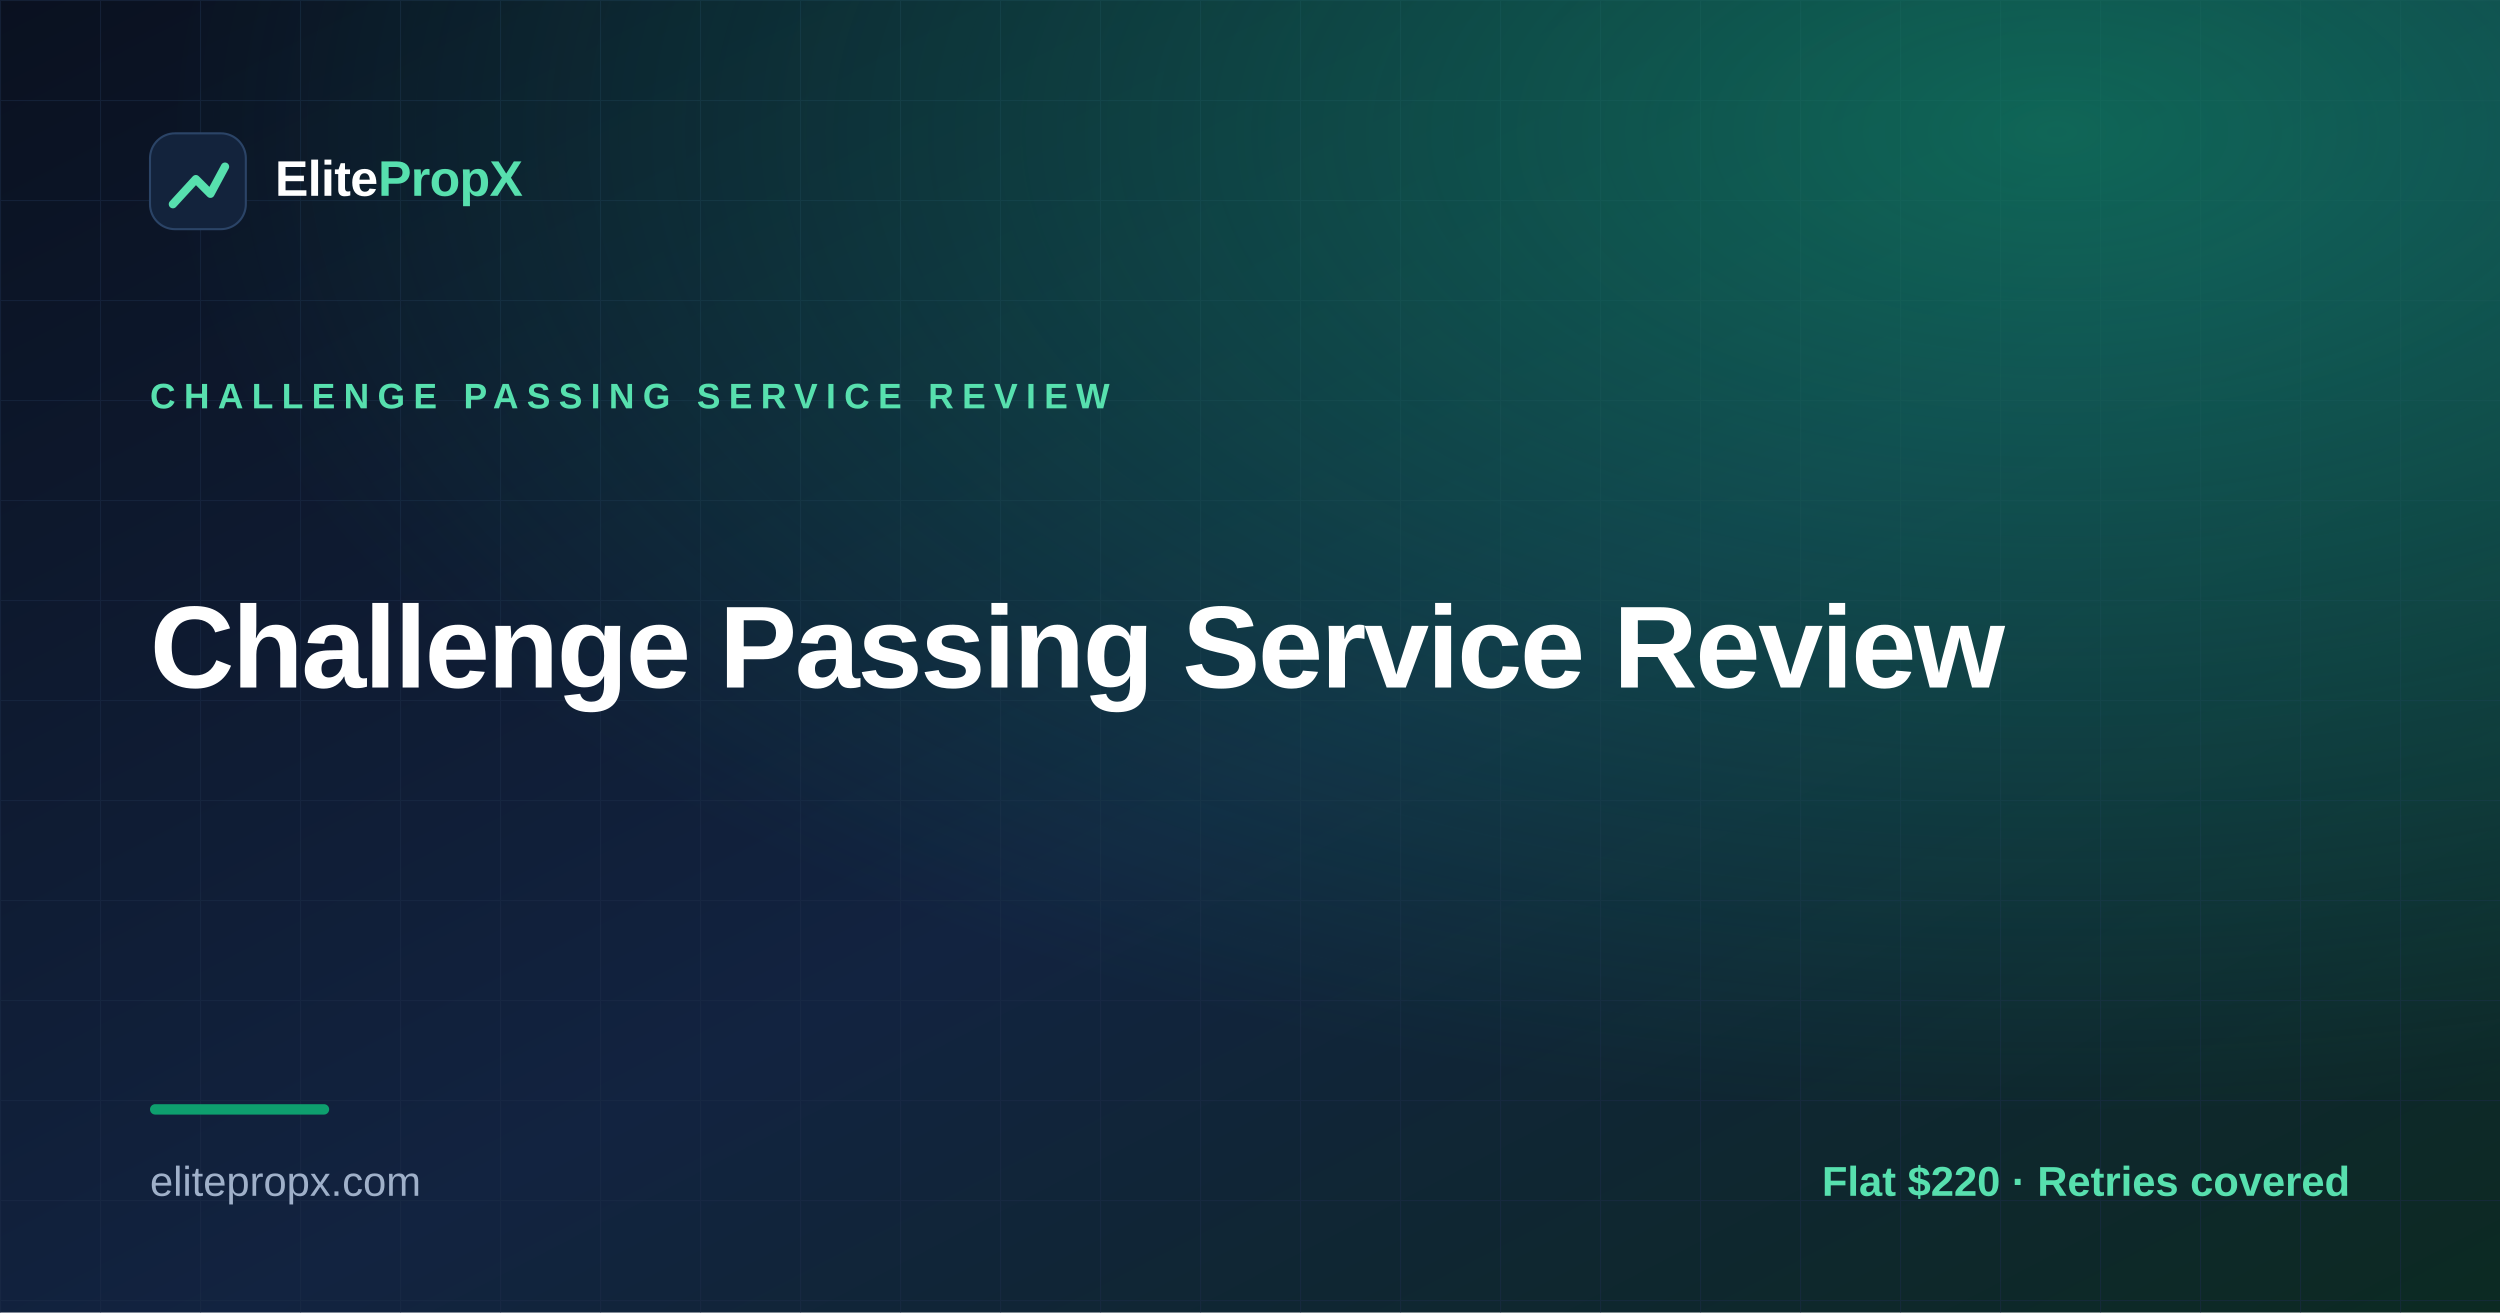
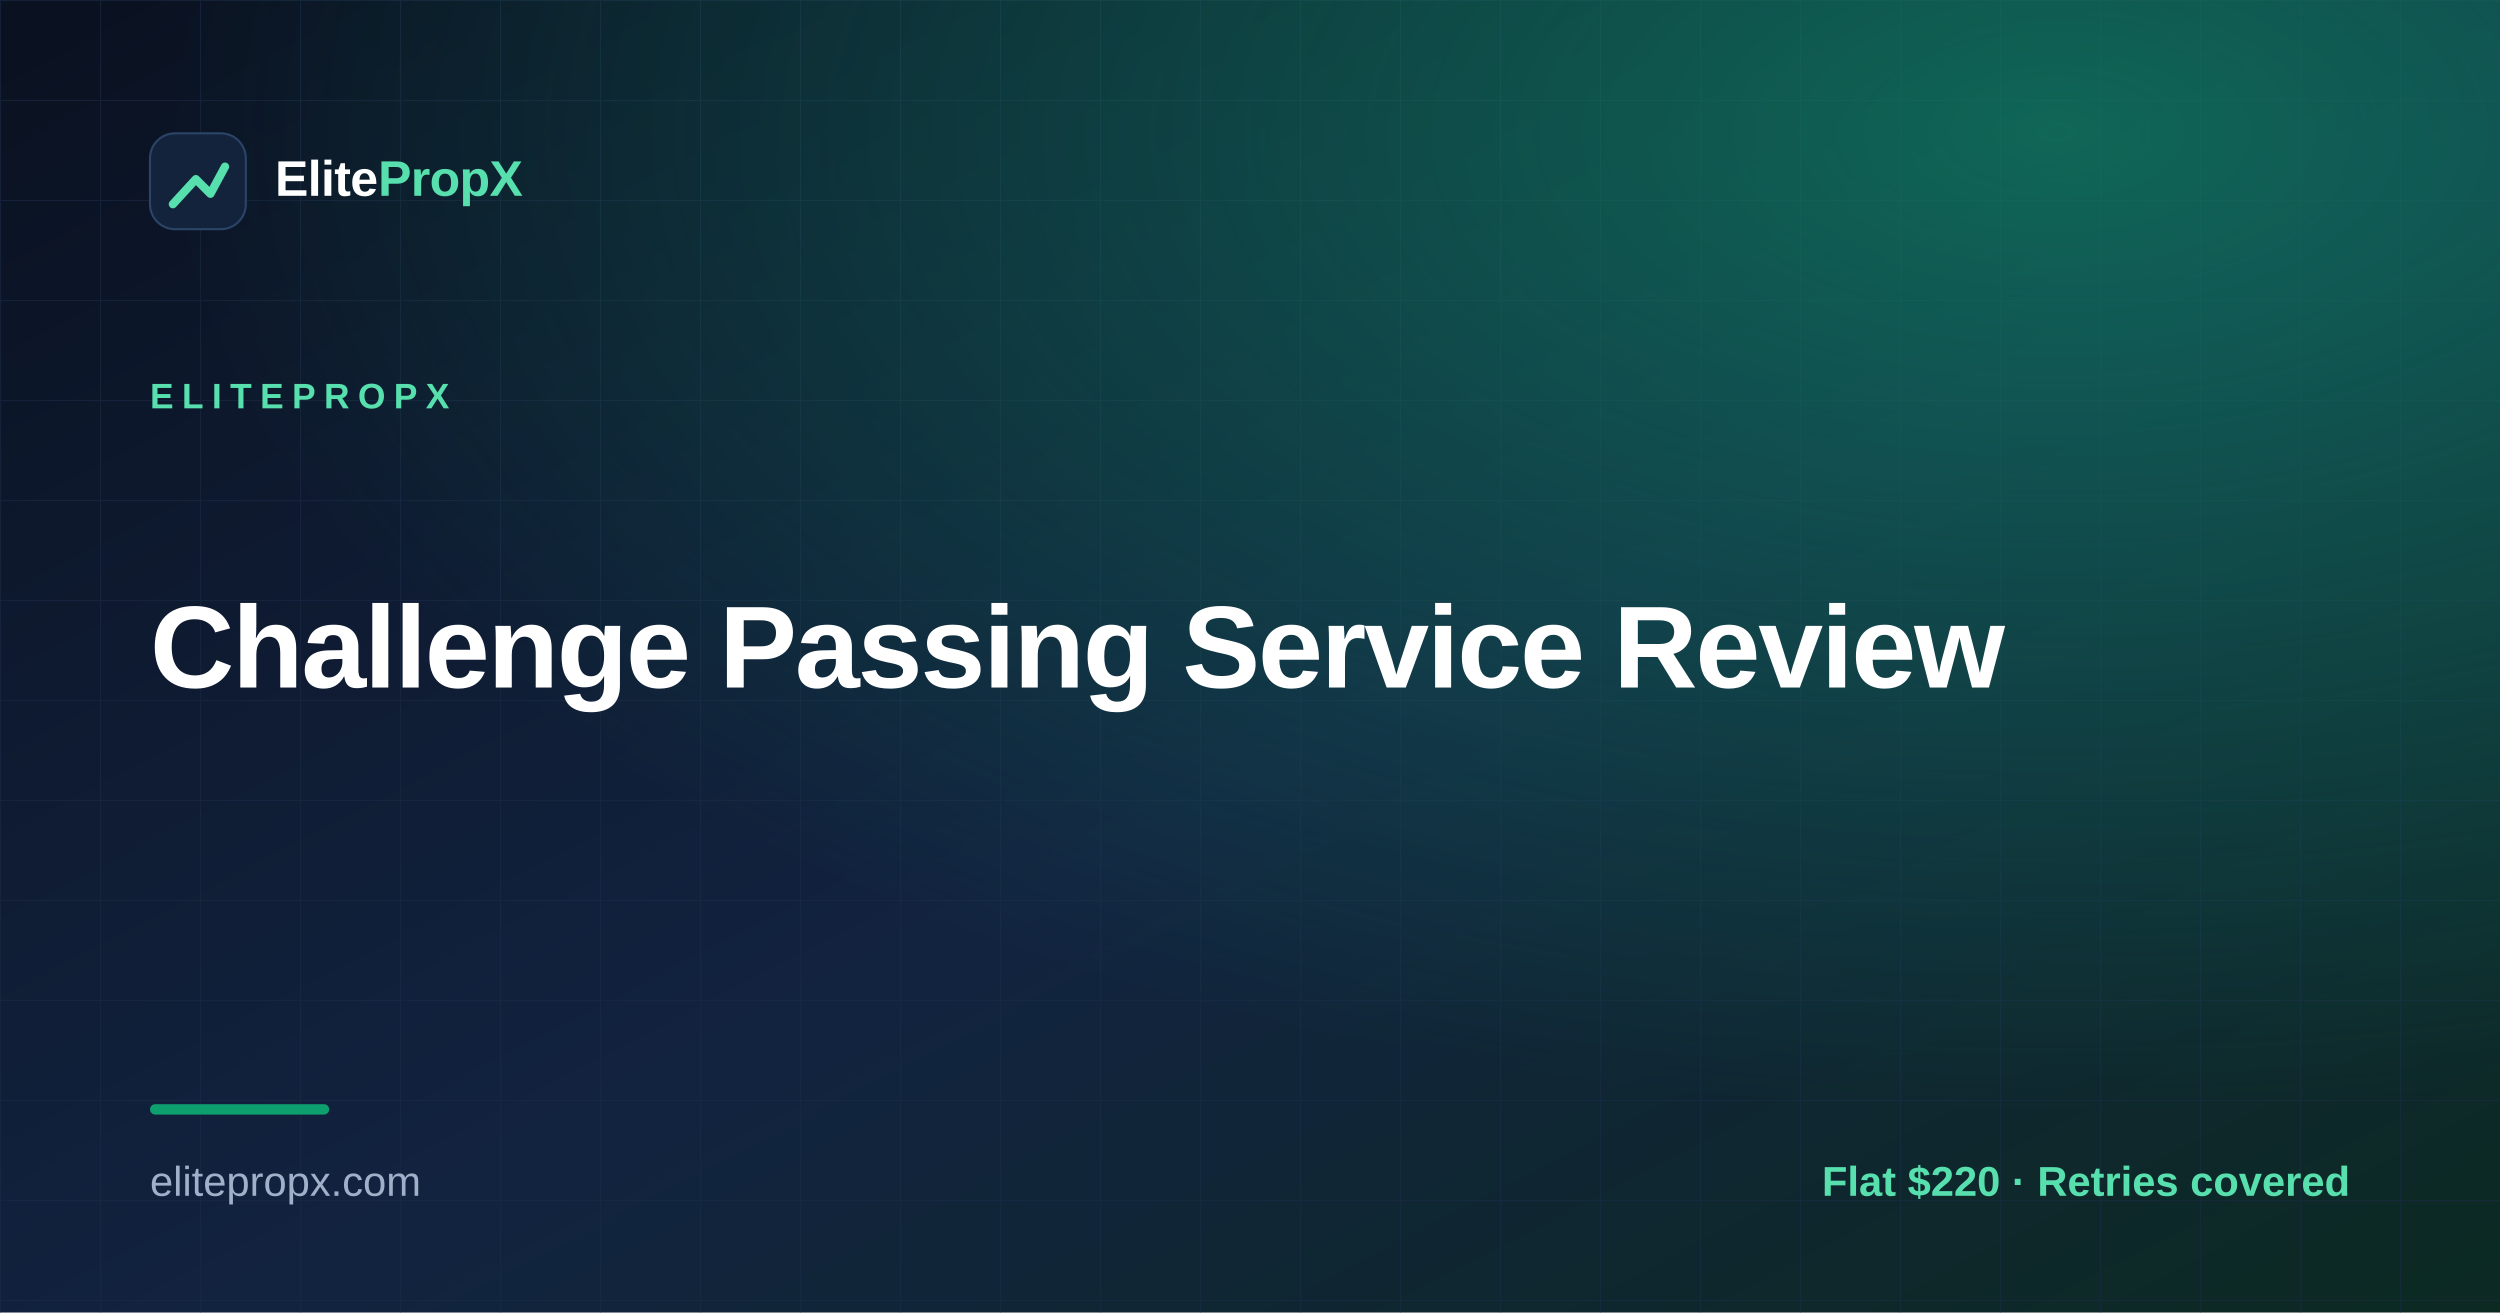
<svg xmlns="http://www.w3.org/2000/svg" width="1200" height="630" viewBox="0 0 1200 630" role="img" aria-label="Challenge Passing Service Review" font-family="Arial, Helvetica, 'Segoe UI', sans-serif">
  <defs>
    <linearGradient id="bg" x1="0" y1="0" x2="1" y2="1">
      <stop offset="0" stop-color="#0a1120" />
      <stop offset="0.55" stop-color="#122340" />
      <stop offset="1" stop-color="#0c2a22" />
    </linearGradient>
    <radialGradient id="glow" cx="0.82" cy="0.1" r="0.75">
      <stop offset="0" stop-color="#0e9f6e" stop-opacity="0.55" />
      <stop offset="1" stop-color="#0e9f6e" stop-opacity="0" />
    </radialGradient>
    <pattern id="ogg" width="48" height="48" patternUnits="userSpaceOnUse">
      <path d="M 48 0 L 0 0 0 48" fill="none" stroke="#1b2c47" stroke-width="1" />
    </pattern>
  </defs>
  <rect width="1200" height="630" fill="url(#bg)" />
  <rect width="1200" height="630" fill="url(#ogg)" opacity="0.55" />
  <rect width="1200" height="630" fill="url(#glow)" />
  <g transform="translate(72,64)">
    <rect width="46" height="46" rx="12" fill="#13233c" stroke="#2b4467" />
    <path d="M11 34 L22 22 L29 29 L36 16" fill="none" stroke="#57e0ae" stroke-width="4" stroke-linecap="round" stroke-linejoin="round" />
  </g>
  <text x="132" y="94" font-family="Arial, Helvetica, 'Segoe UI', sans-serif" font-size="24" font-weight="800" fill="#ffffff" letter-spacing="-0.3">Elite<tspan fill="#57e0ae">PropX</tspan>
  </text>
-   <text x="72" y="196" font-family="Arial, Helvetica, 'Segoe UI', sans-serif" font-size="17" font-weight="800" fill="#57e0ae" letter-spacing="4">CHALLENGE PASSING SERVICE REVIEW</text>
+   <text x="72" y="196" font-family="Arial, Helvetica, 'Segoe UI', sans-serif" font-size="17" font-weight="800" fill="#57e0ae" letter-spacing="4">ELITEPROPX</text>
  <text x="72" y="330" font-family="Arial, Helvetica, 'Segoe UI', sans-serif" font-size="56" font-weight="800" fill="#ffffff" letter-spacing="-1">Challenge Passing Service Review</text>
  <rect x="72" y="530" width="86" height="5" rx="2.5" fill="#0e9f6e" />
  <text x="72" y="574" font-family="Arial, Helvetica, 'Segoe UI', sans-serif" font-size="20" fill="#9fb0c9">elitepropx.com</text>
  <text x="1128" y="574" font-family="Arial, Helvetica, 'Segoe UI', sans-serif" font-size="20" font-weight="700" fill="#57e0ae" text-anchor="end">Flat $220 · Retries covered</text>
</svg>
